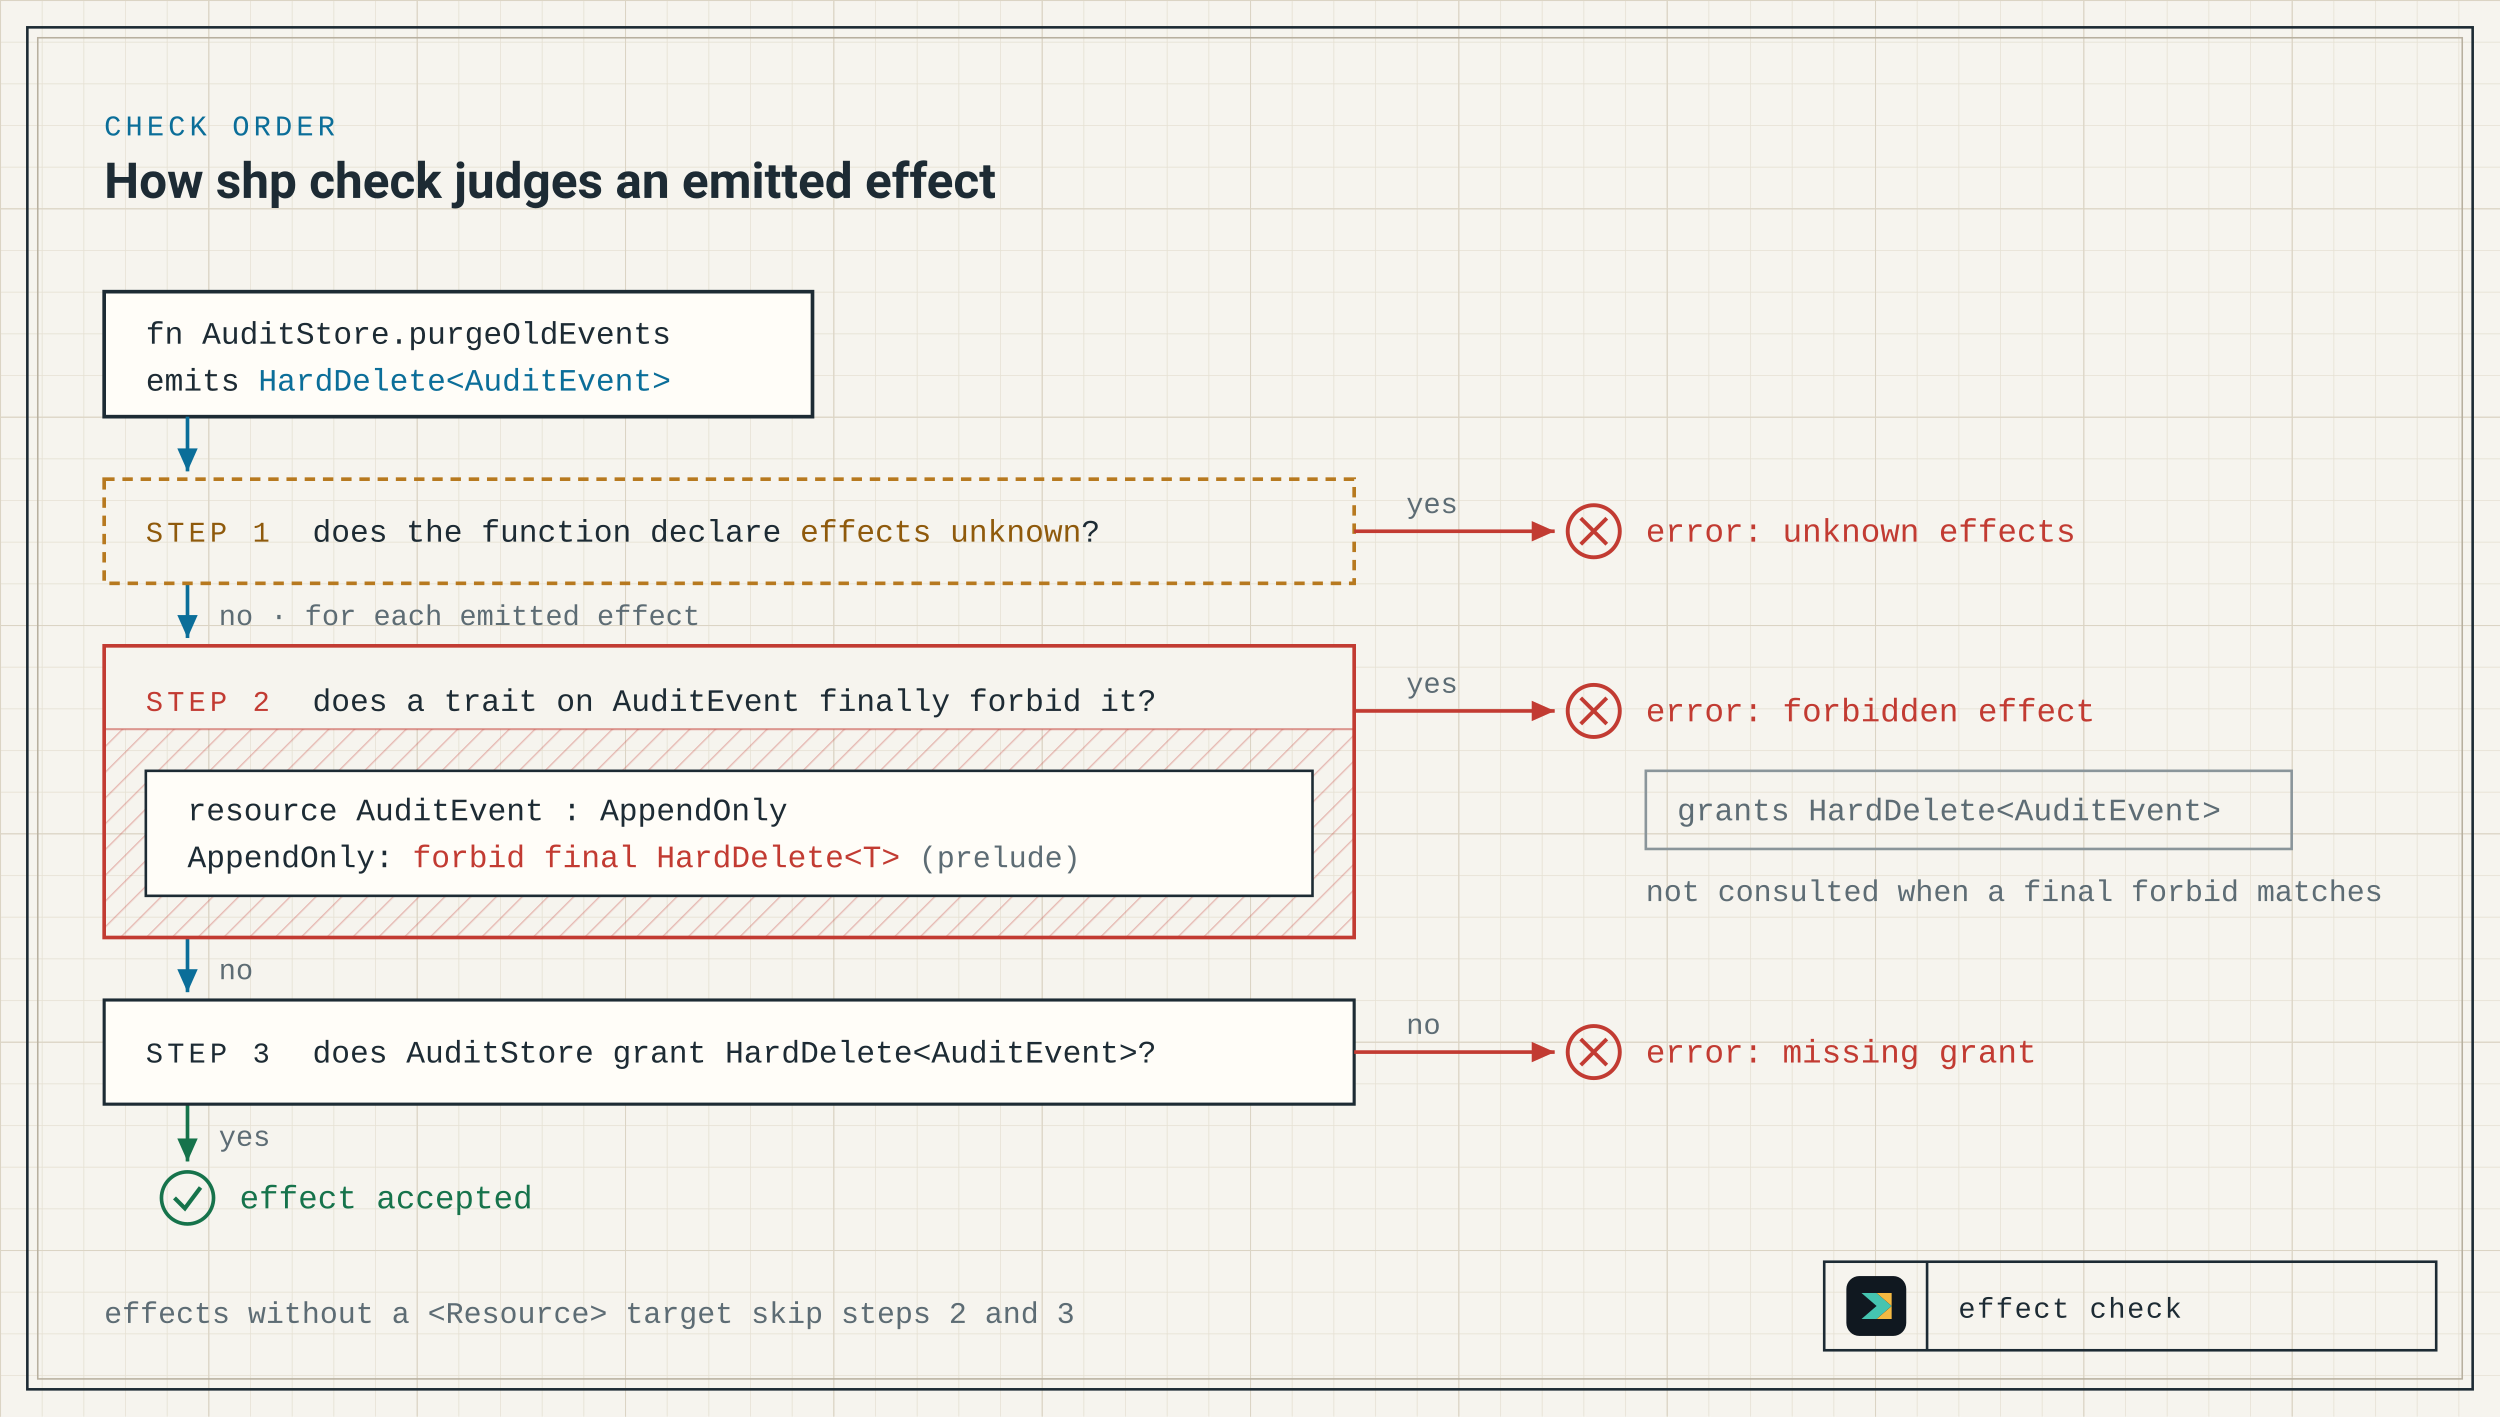
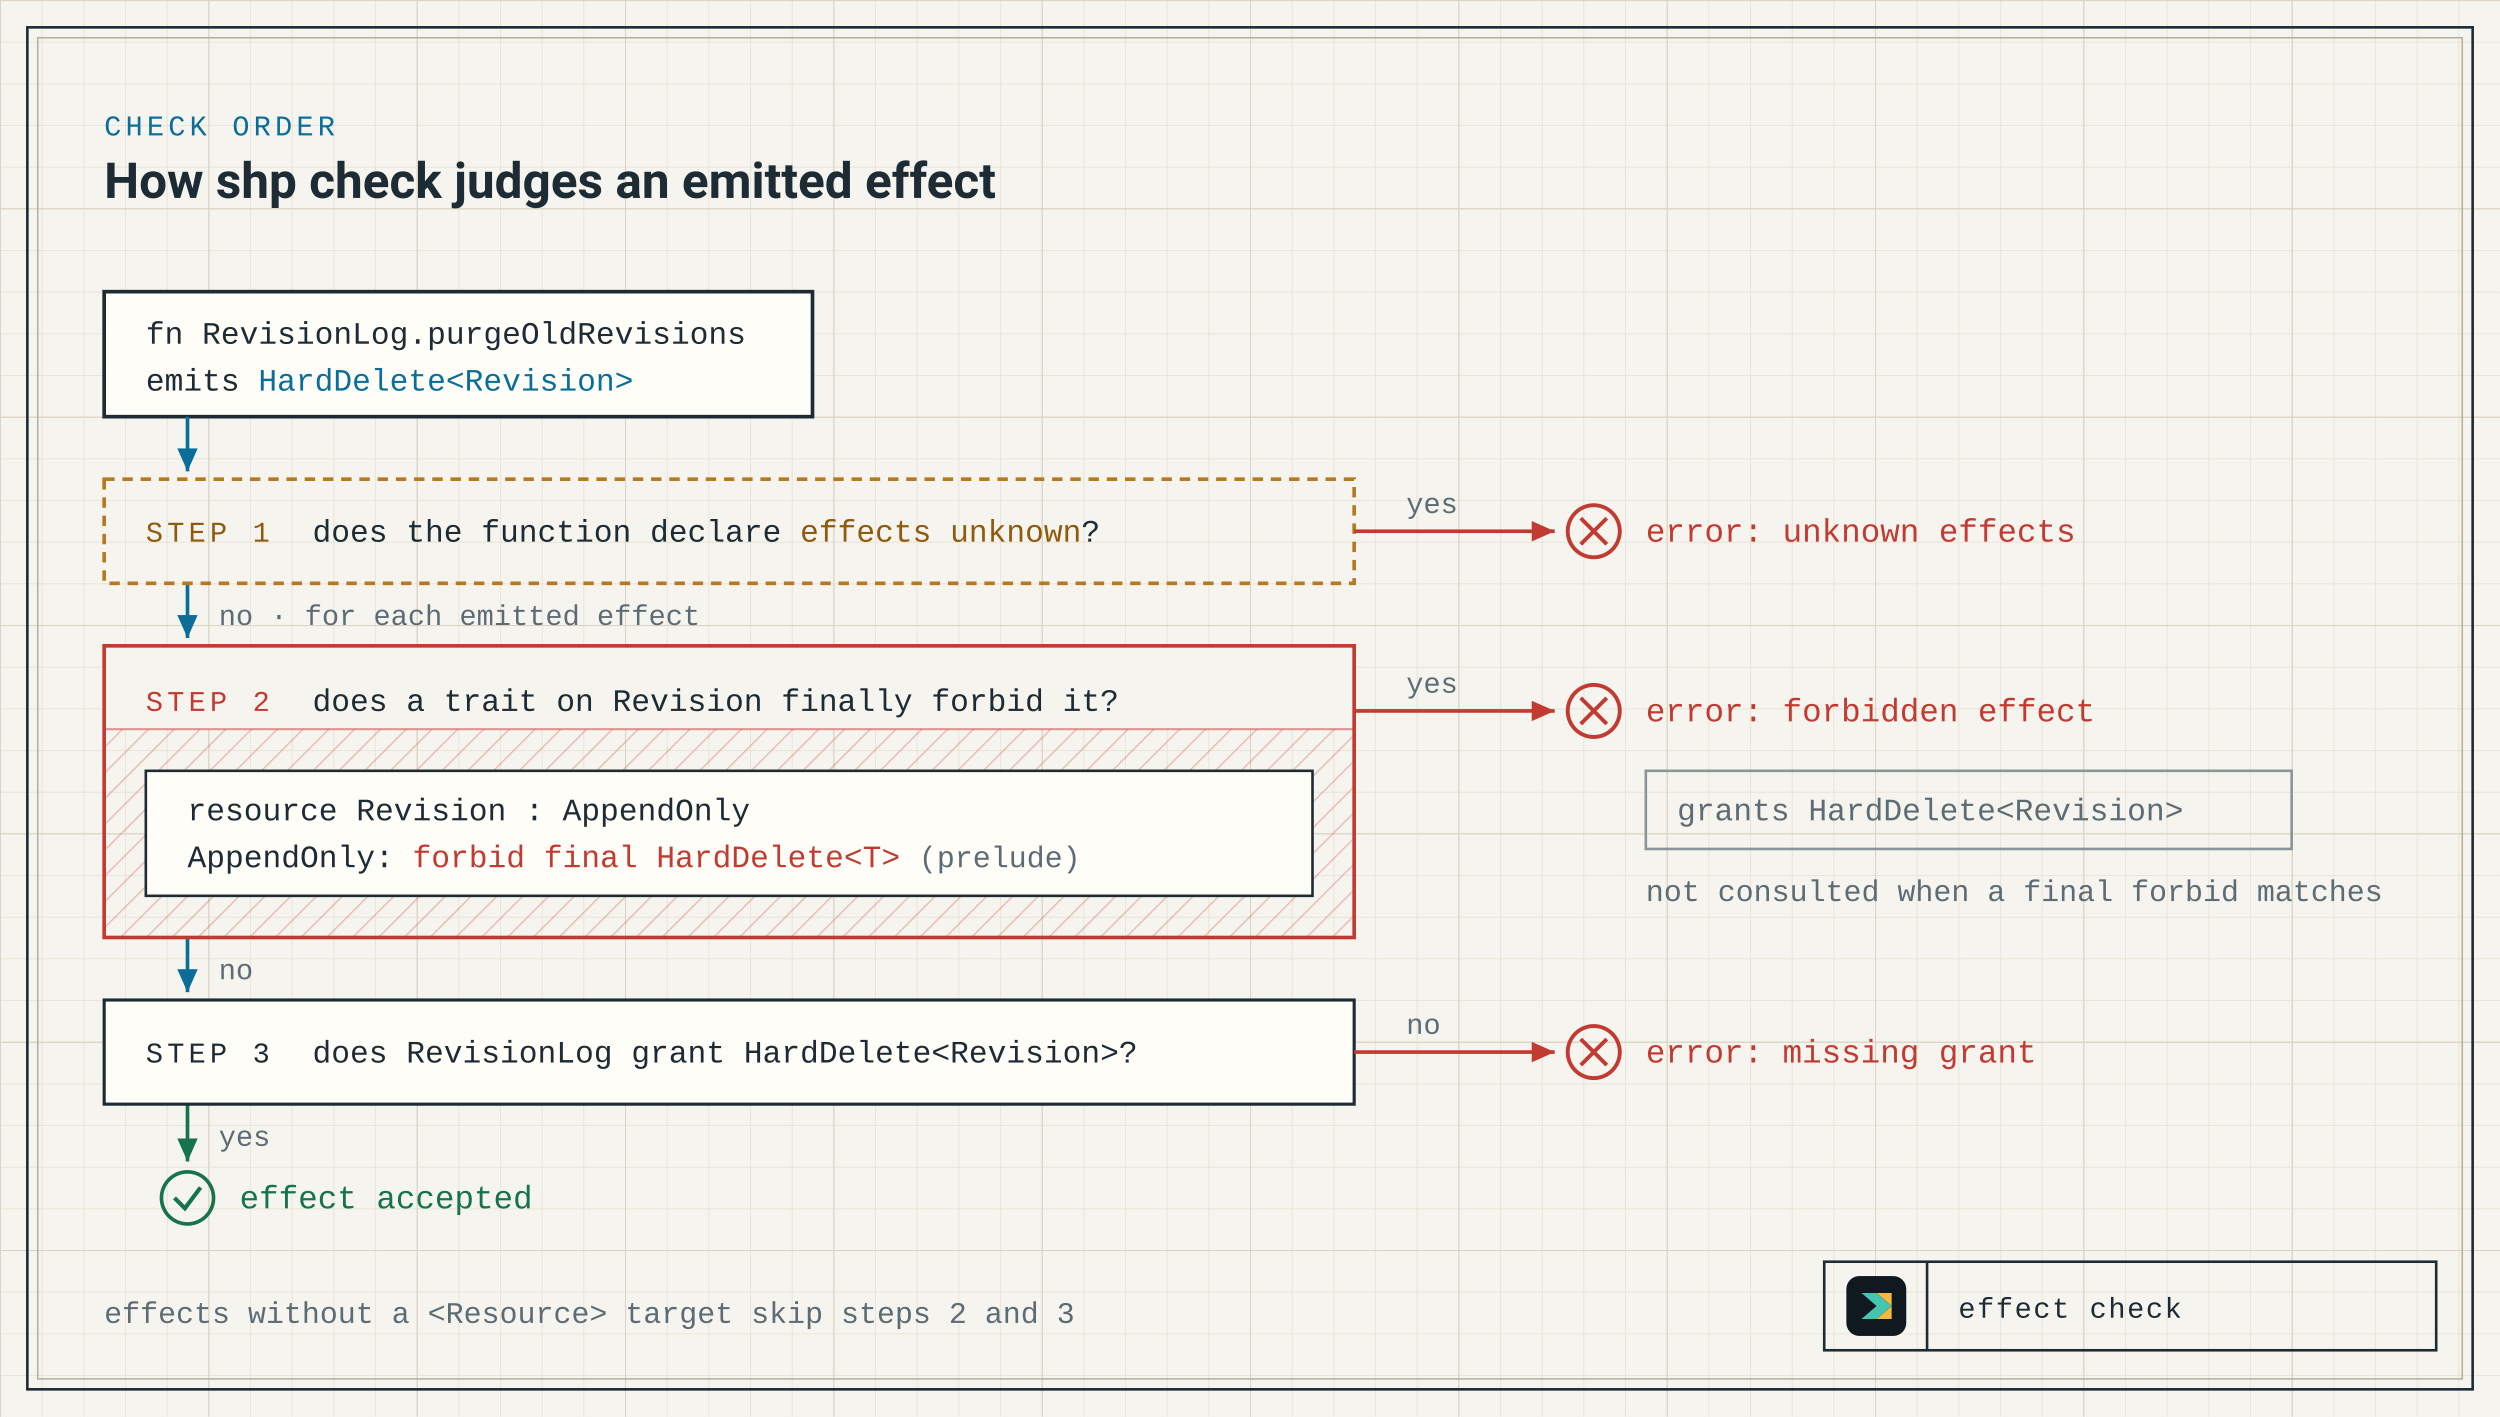
<svg xmlns="http://www.w3.org/2000/svg" viewBox="0 0 960 544" role="img" aria-labelledby="t d">
  <style>
    .paper{fill:#f6f4ee}.grid{stroke:#e6e1d4}.gridM{stroke:#dbd4c4}
    .ink{fill:#1d2b34}.inkS{stroke:#1d2b34}.mute{fill:#5d6c74}.muteS{stroke:#8a959a}
    .rule{stroke:#b8b09f}.card{fill:#fffdf8;stroke:#1d2b34}.band{fill:#0b6e99;fill-opacity:.1}
    .blue{fill:#0b6e99}.blueS{stroke:#0b6e99}.pass{fill:#16734b}.passS{stroke:#16734b}
    .warn{fill:#8f5a0c}.warnS{stroke:#b7791f}.fail{fill:#c23b32}.failS{stroke:#c23b32}.hatch{stroke:#c9c1ae}
    .markBg{fill:#101820}.markA{fill:#45c4b0}.markB{fill:#f4b942}
    .mono{font-family:ui-monospace,"SF Mono",SFMono-Regular,Menlo,Consolas,"Liberation Mono",monospace}
    .sans{font-family:ui-sans-serif,system-ui,-apple-system,"Segoe UI",Roboto,"Helvetica Neue",Arial,sans-serif}
    @media (prefers-color-scheme:dark){
      .paper{fill:#0c1a23}.grid{stroke:#13252f}.gridM{stroke:#1a303c}
      .ink{fill:#dbe7ec}.inkS{stroke:#dbe7ec}.mute{fill:#8fa4ae}.muteS{stroke:#6f8792}
      .rule{stroke:#35505e}.card{fill:#10222d;stroke:#dbe7ec}.band{fill:#5bb8e6;fill-opacity:.12}
      .blue{fill:#5bb8e6}.blueS{stroke:#5bb8e6}.pass{fill:#46c28b}.passS{stroke:#46c28b}
      .warn{fill:#e0a33a}.warnS{stroke:#e0a33a}.fail{fill:#ec6a5f}.failS{stroke:#ec6a5f}.hatch{stroke:#233946}
      .markBg{fill:#dbe7ec}
    }
  </style>
  <defs>
    <pattern id="g" width="16" height="16" patternUnits="userSpaceOnUse">
      <path d="M16 0H0V16" fill="none" class="grid" stroke-width=".6" />
    </pattern>
    <pattern id="gM" width="80" height="80" patternUnits="userSpaceOnUse">
      <path d="M80 0H0V80" fill="none" class="gridM" stroke-width=".8" />
    </pattern>
    <pattern id="h" width="7" height="7" patternUnits="userSpaceOnUse" patternTransform="rotate(45)">
      <path d="M0 0V7" class="hatch" stroke-width="1.1" />
    </pattern>
    <marker id="aB" viewBox="0 0 10 10" refX="9" refY="5" markerWidth="7" markerHeight="7" orient="auto-start-reverse">
      <path d="M0 1L9 5L0 9z" class="blue" />
    </marker>
    <marker id="aF" viewBox="0 0 10 10" refX="9" refY="5" markerWidth="7" markerHeight="7" orient="auto-start-reverse">
      <path d="M0 1L9 5L0 9z" class="fail" />
    </marker>
    <marker id="dot" viewBox="0 0 10 10" refX="5" refY="5" markerWidth="6" markerHeight="6">
      <circle cx="5" cy="5" r="4" class="ink" />
    </marker>
    <pattern id="hF" width="7" height="7" patternUnits="userSpaceOnUse" patternTransform="rotate(45)">
      <path d="M0 0V7" class="failS" stroke-width="1.1" stroke-opacity=".3" />
    </pattern>
    <marker id="aP" viewBox="0 0 10 10" refX="9" refY="5" markerWidth="7" markerHeight="7" orient="auto-start-reverse">
      <path d="M0 1L9 5L0 9z" class="pass" />
    </marker>
  </defs>
  <rect width="960" height="544" class="paper" />
  <rect width="960" height="544" fill="url(#g)" />
  <rect width="960" height="544" fill="url(#gM)" />
  <rect x="10.5" y="10.5" width="939" height="523" fill="none" class="inkS" stroke-width="1" />
  <rect x="14.5" y="14.5" width="931" height="515" fill="none" class="rule" stroke-width=".6" />
  <text x="40" y="52" class="mono blue" font-size="11" letter-spacing="1.6">CHECK ORDER</text>
  <text x="40" y="76" class="sans ink" font-size="19" font-weight="650">How shp check judges an emitted effect</text>
  <rect x="40" y="112" width="272" height="48" class="card" stroke-width="1.4" />
  <g class="mono ink" font-size="12">
-     <text x="56" y="132">fn AuditStore.purgeOldEvents</text>
-     <text x="56" y="150">emits <tspan class="blue">HardDelete&lt;AuditEvent&gt;</tspan>
+     <text x="56" y="132">fn RevisionLog.purgeOldRevisions</text>
+     <text x="56" y="150">emits <tspan class="blue">HardDelete&lt;Revision&gt;</tspan>
    </text>
  </g>
  <g class="blueS" stroke-width="1.4" fill="none" marker-end="url(#aB)">
    <path d="M72 160V181" />
    <path d="M72 224V245" />
    <path d="M72 360V381" />
  </g>
  <path d="M72 424V446" fill="none" class="passS" stroke-width="1.4" marker-end="url(#aP)" />
  <g class="mono mute" font-size="11">
    <text x="84" y="240">no · for each emitted effect</text>
    <text x="84" y="376">no</text>
    <text x="84" y="440">yes</text>
  </g>
  <rect x="40" y="184" width="480" height="40" fill="none" class="warnS" stroke-width="1.4" stroke-dasharray="4 3" />
  <text x="56" y="208" class="mono warn" font-size="11" letter-spacing="1.6">STEP 1</text>
  <text x="120" y="208" class="mono ink" font-size="12">does the function declare <tspan class="warn">effects unknown</tspan>?</text>
  <rect x="40" y="248" width="480" height="112" fill="url(#hF)" />
  <rect x="40" y="248" width="480" height="32" class="paper" />
  <path d="M40 280H520" class="failS" stroke-width=".8" stroke-opacity=".5" />
  <rect x="40" y="248" width="480" height="112" fill="none" class="failS" stroke-width="1.4" />
  <text x="56" y="273" class="mono fail" font-size="11" letter-spacing="1.6">STEP 2</text>
-   <text x="120" y="273" class="mono ink" font-size="12">does a trait on AuditEvent finally forbid it?</text>
+   <text x="120" y="273" class="mono ink" font-size="12">does a trait on Revision finally forbid it?</text>
  <rect x="56" y="296" width="448" height="48" class="card" stroke-width="1" />
  <g class="mono ink" font-size="12">
-     <text x="72" y="315">resource AuditEvent : AppendOnly</text>
+     <text x="72" y="315">resource Revision : AppendOnly</text>
    <text x="72" y="333">AppendOnly: <tspan class="fail">forbid final HardDelete&lt;T&gt;</tspan>
      <tspan class="mute" font-size="11.5">(prelude)</tspan>
    </text>
  </g>
  <rect x="40" y="384" width="480" height="40" class="card" stroke-width="1.2" />
  <text x="56" y="408" class="mono ink" font-size="11" letter-spacing="1.6">STEP 3</text>
-   <text x="120" y="408" class="mono ink" font-size="12">does AuditStore grant HardDelete&lt;AuditEvent&gt;?</text>
+   <text x="120" y="408" class="mono ink" font-size="12">does RevisionLog grant HardDelete&lt;Revision&gt;?</text>
  <g class="failS" stroke-width="1.4" fill="none" marker-end="url(#aF)">
    <path d="M520 204H597" />
    <path d="M520 273H597" />
    <path d="M520 404H597" />
  </g>
  <g class="mono mute" font-size="11">
    <text x="540" y="197">yes</text>
    <text x="540" y="266">yes</text>
    <text x="540" y="397">no</text>
  </g>
  <g class="failS" stroke-width="1.5" fill="none">
    <circle cx="612" cy="204" r="10" />
    <path d="M607 199l10 10M617 199l-10 10" />
    <circle cx="612" cy="273" r="10" />
    <path d="M607 268l10 10M617 268l-10 10" />
    <circle cx="612" cy="404" r="10" />
    <path d="M607 399l10 10M617 399l-10 10" />
  </g>
  <g class="mono fail" font-size="12.5">
    <text x="632" y="208">error: unknown effects</text>
    <text x="632" y="277">error: forbidden effect</text>
    <text x="632" y="408">error: missing grant</text>
  </g>
  <rect x="632" y="296" width="248" height="30" fill="none" class="muteS" stroke-width="1" />
-   <text x="644" y="315" class="mono mute" font-size="12">grants HardDelete&lt;AuditEvent&gt;</text>
+   <text x="644" y="315" class="mono mute" font-size="12">grants HardDelete&lt;Revision&gt;</text>
  <text x="632" y="346" class="mono mute" font-size="11.5">not consulted when a final forbid matches</text>
  <circle cx="72" cy="460" r="10" fill="none" class="passS" stroke-width="1.4" />
  <path d="M67 460l4 4 6-8" fill="none" class="passS" stroke-width="1.6" />
  <text x="92" y="464" class="mono pass" font-size="12.5">effect accepted</text>
  <text x="40" y="508" class="mono mute" font-size="11.5">effects without a &lt;Resource&gt; target skip steps 2 and 3</text>
  <g transform="translate(700 484)">
    <rect x=".5" y=".5" width="235" height="34" fill="none" class="inkS" stroke-width="1" />
    <path d="M40 .5V34.5" class="inkS" stroke-width="1" />
    <rect x="9" y="6" width="23" height="23" rx="5" class="markBg" />
    <path d="M14.8 12.5h5.8l5.8 5-5.8 5h-5.8l5.8-5z" class="markA" />
    <path d="M20.6 12.5h5.8v10h-5.8l5.8-5z" class="markB" />
    <text x="52" y="22" class="mono ink" font-size="11" letter-spacing=".6">effect check</text>
  </g>
</svg>
